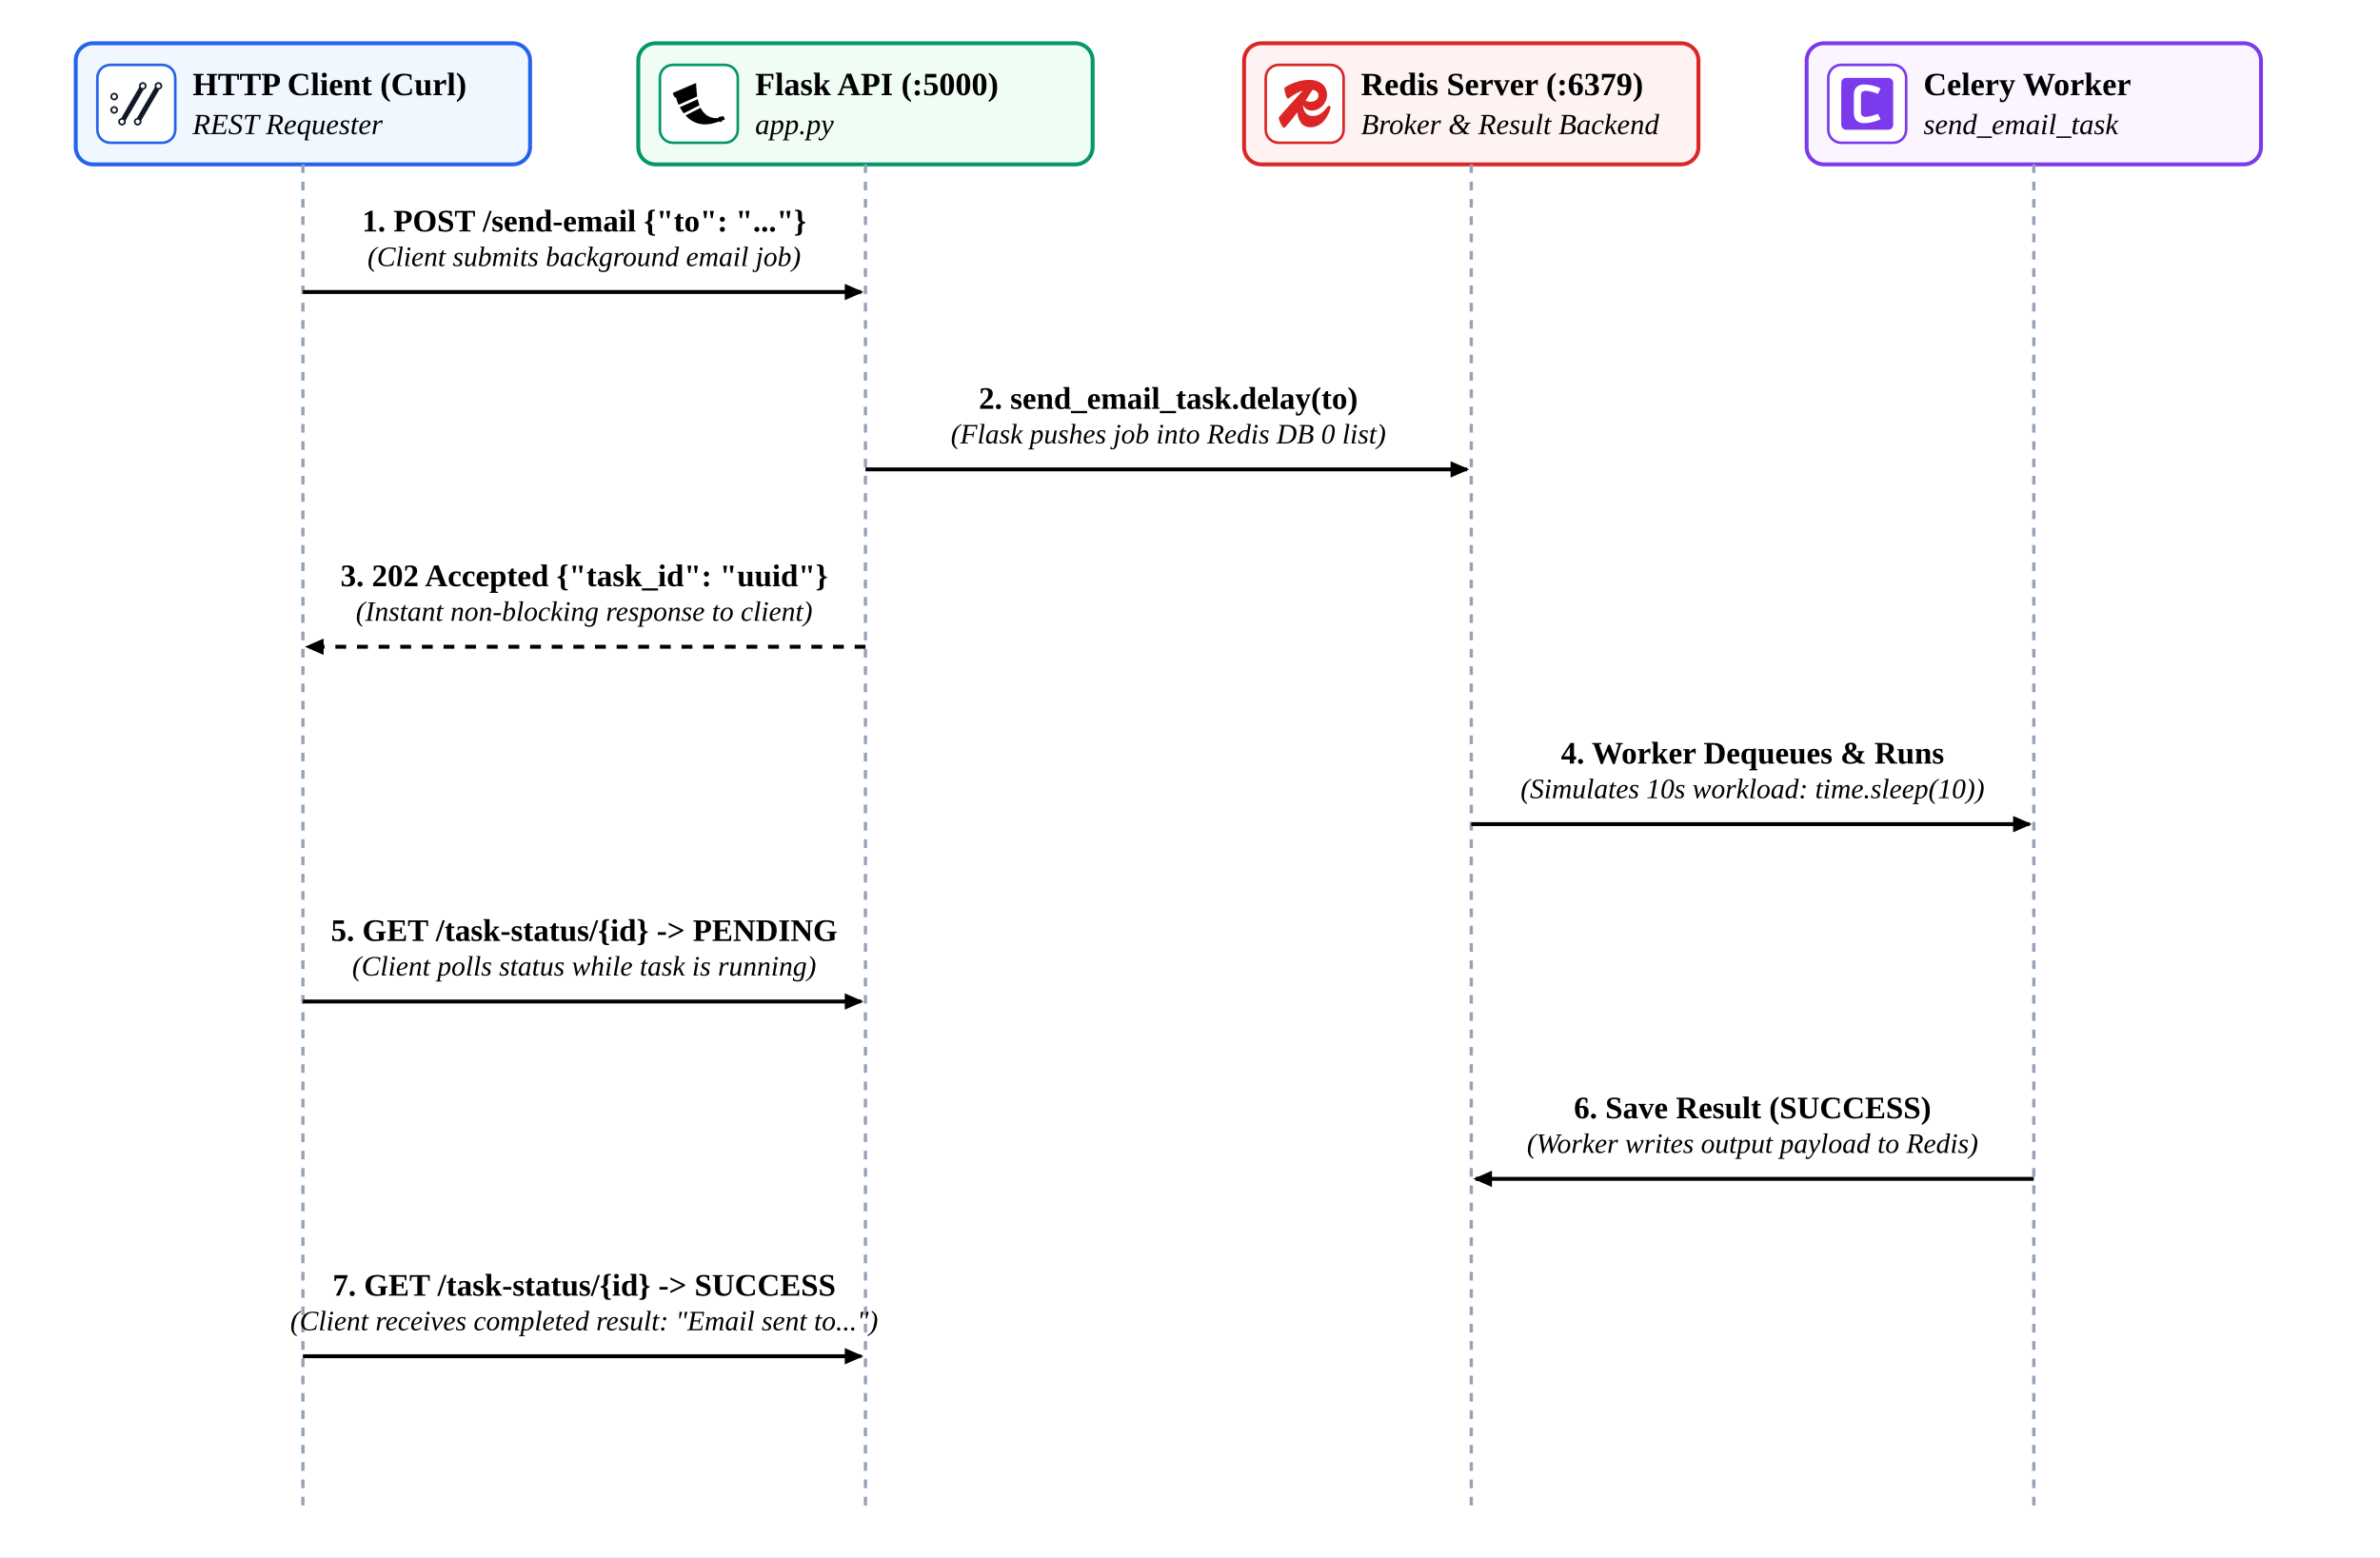
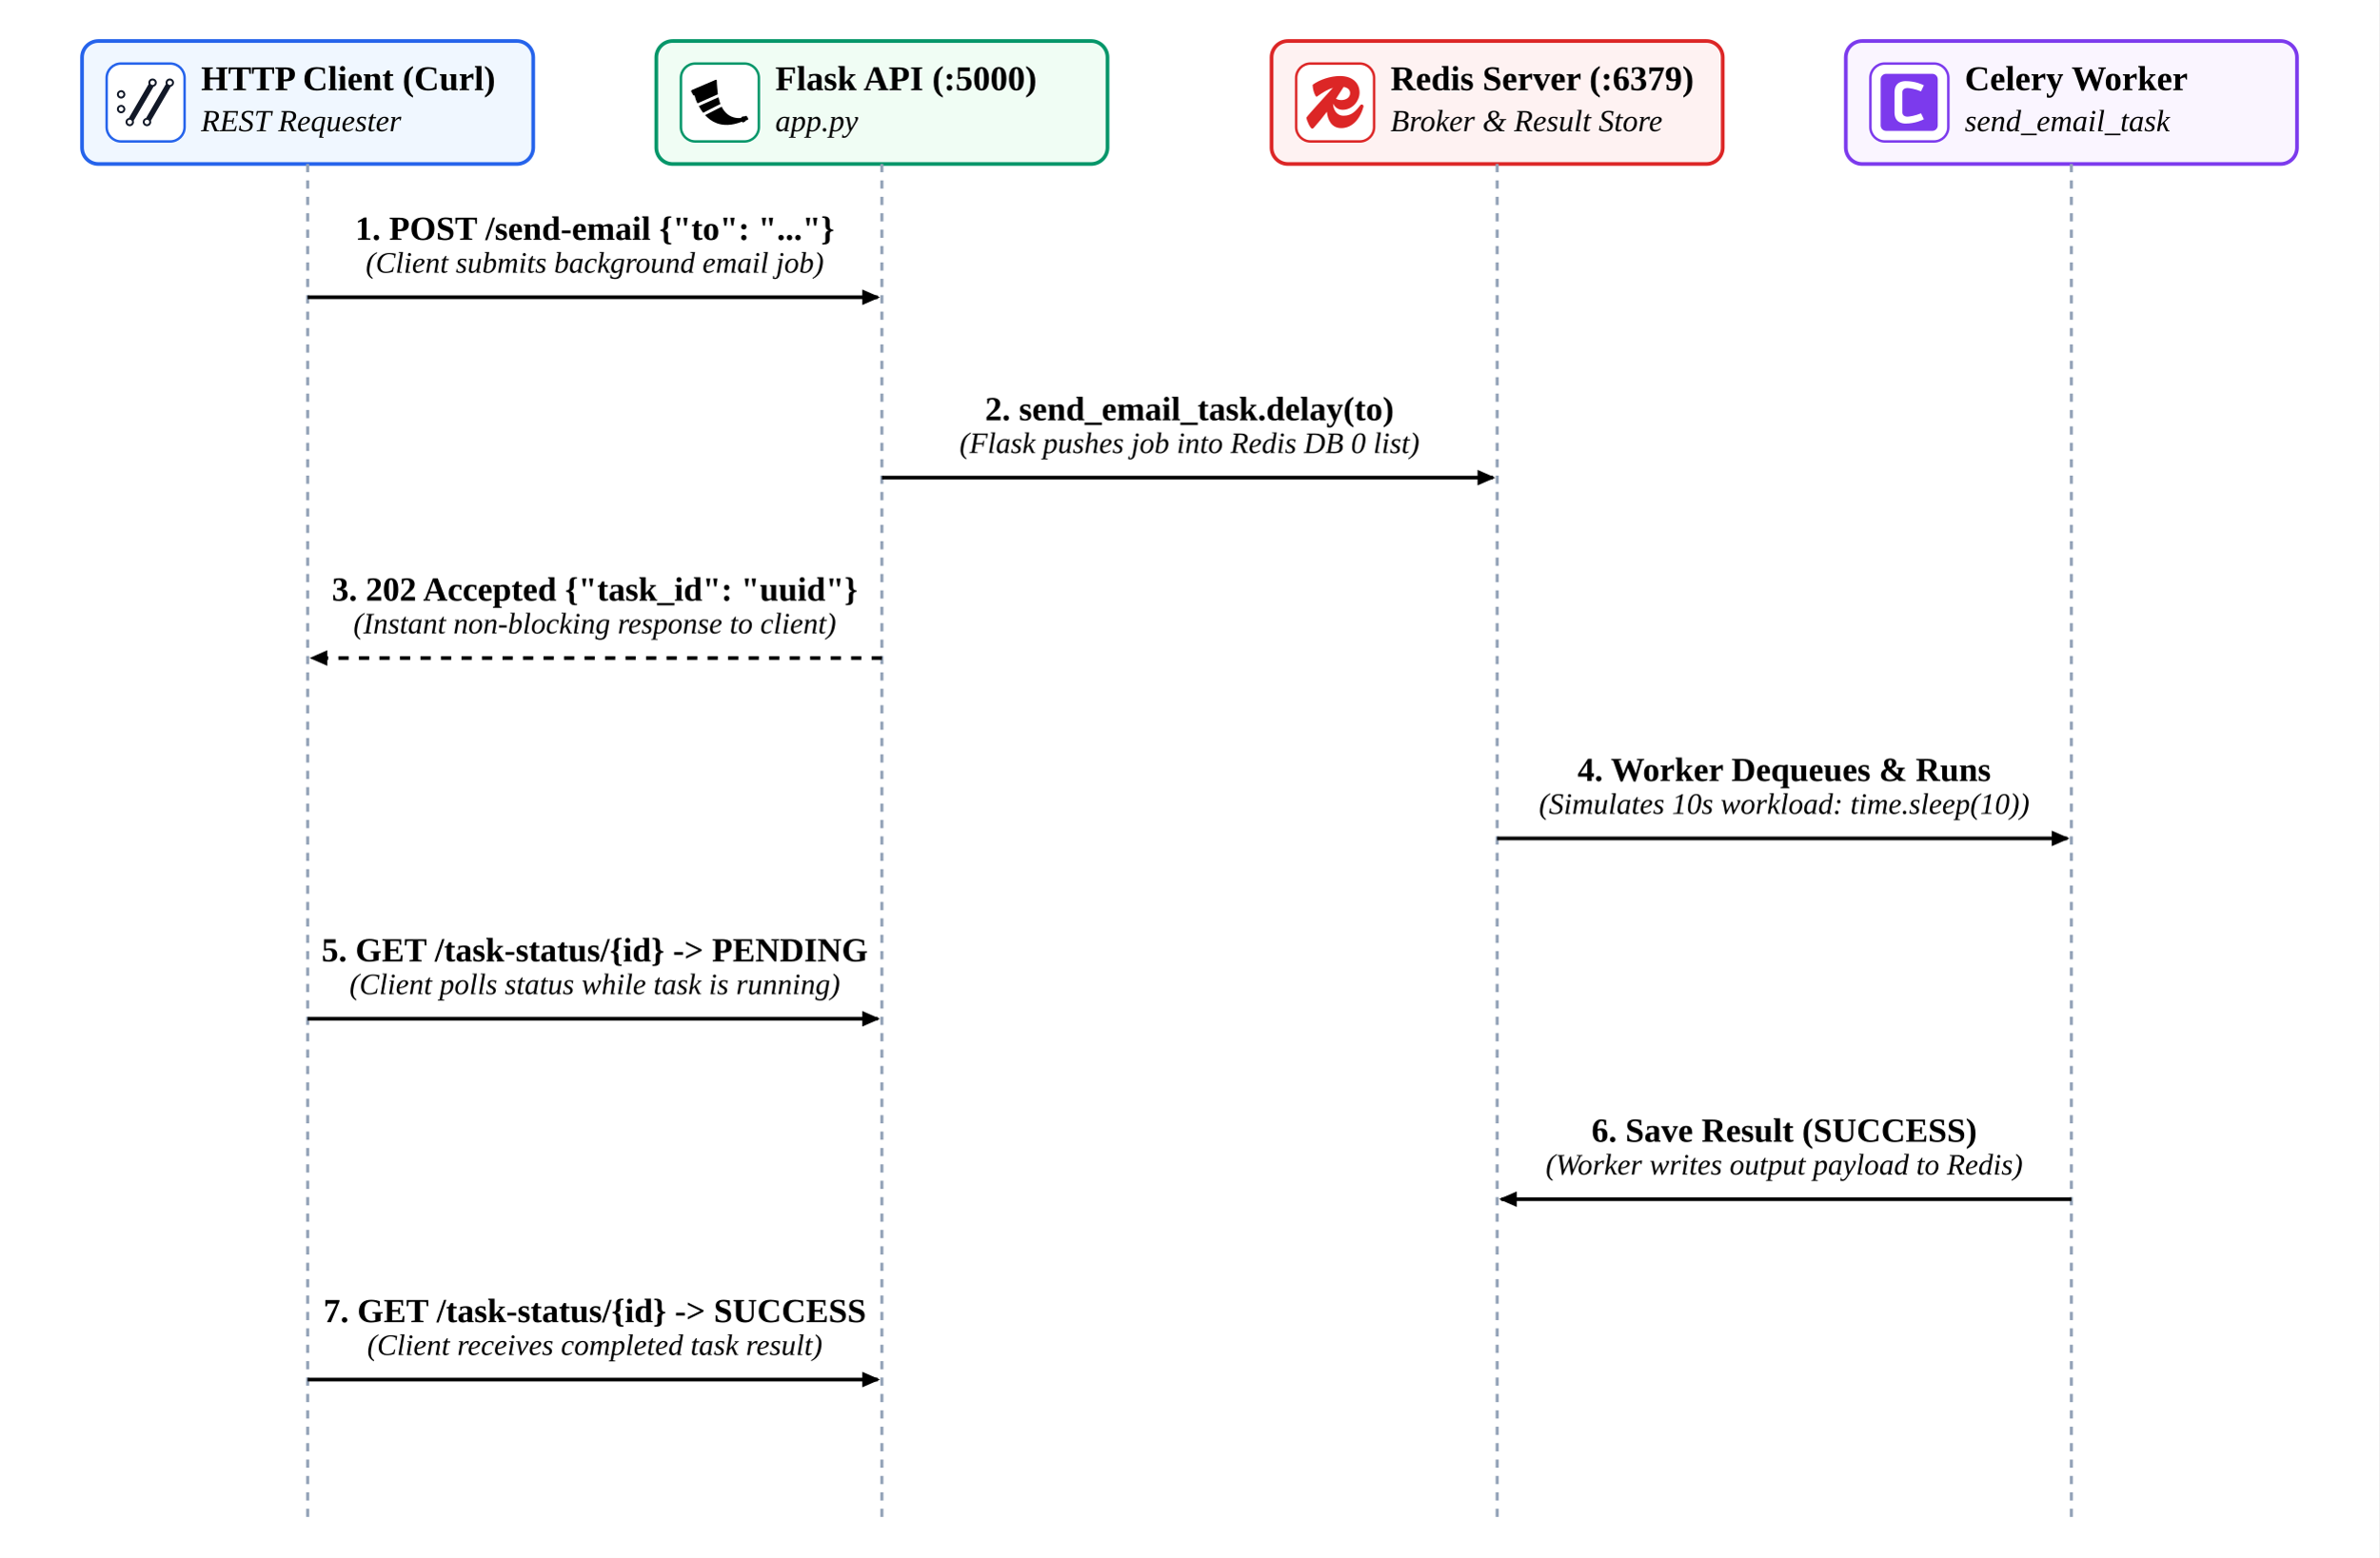
- <svg xmlns="http://www.w3.org/2000/svg" viewBox="0 0 1100 720" width="1100" height="720">
+ <svg xmlns="http://www.w3.org/2000/svg" viewBox="0 0 1160 760" width="1160" height="760">
  <defs>
    <style>
      text {
        font-family: "Times New Roman", Times, "Liberation Serif", serif;
        fill: #000000;
      }
      .title-text {
-         font-size: 18px;
+         font-size: 20px;
        font-weight: bold;
        fill: #000000;
      }
      .subtitle-text {
-         font-size: 13.5px;
+         font-size: 15px;
        font-style: italic;
        fill: #000000;
      }
      .section-heading {
-         font-size: 15px;
+         font-size: 17px;
        font-weight: bold;
        fill: #000000;
      }
      .code-font {
        font-family: "Times New Roman", Times, "Liberation Serif", serif;
-         font-size: 13.5px;
+         font-size: 15.5px;
        fill: #000000;
      }
      .body-text {
-         font-size: 13.5px;
+         font-size: 15.5px;
        fill: #000000;
      }
      .arrow-label {
-         font-size: 13.5px;
+         font-size: 16px;
        font-weight: bold;
        fill: #000000;
      }
      .arrow-sub {
-         font-size: 12.5px;
+         font-size: 14.5px;
        font-style: italic;
        fill: #000000;
      }
      .flow-step-title {
-         font-size: 14.5px;
+         font-size: 16.5px;
        font-weight: bold;
        fill: #000000;
      }
      .flow-step-sub {
-         font-size: 13px;
+         font-size: 14.5px;
        font-style: italic;
        fill: #000000;
      }
    </style>
    <marker id="arr-black" viewBox="0 0 10 10" refX="7" refY="5" markerWidth="6" markerHeight="6" orient="auto-start-reverse">
      <path d="M 0 1.5 L 8 5 L 0 8.5 z" fill="#000000" />
    </marker>
  </defs>
  <rect width="100%" height="100%" fill="#ffffff" />
-   <rect x="35" y="20" width="210" height="56" rx="8" fill="#f0f7ff" stroke="#2563eb" stroke-width="1.8" />
-   <rect x="45" y="30" width="36" height="36" rx="6" fill="#ffffff" stroke="#2563eb" stroke-width="1.2" />
-   <g transform="translate(51, 36) scale(1)">
+   <rect x="40" y="20" width="220" height="60" rx="8" fill="#f0f7ff" stroke="#2563eb" stroke-width="1.8" />
+   <rect x="52" y="31" width="38" height="38" rx="7" fill="#ffffff" stroke="#2563eb" stroke-width="1.2" />
+   <g transform="translate(57, 36) scale(1.16)">
    <path d="M.803 14.817c0-.534.433-.967.967-.967.533 0 .967.432.967.967 0 .533-.433.966-.967.966-.533 0-.967-.432-.967-.966m2.736 0c0-.196-.053-.376-.112-.552-.234-.702-.876-1.217-1.657-1.217-.125 0-.234.046-.352.071C.615 13.287 0 13.965 0 14.817c0 .976.792 1.769 1.77 1.769.977 0 1.769-.793 1.769-1.769m-1.769-7.149c.533 0 .967.433.967.967 0 .533-.433.967-.967.967-.534 0-.967-.433-.967-.967 0-.533.432-.967.967-.967m0 2.736c.977 0 1.769-.792 1.769-1.769 0-.196-.053-.376-.112-.552-.234-.702-.877-1.217-1.657-1.217-.125 0-.234.046-.352.072C.615 7.104 0 7.782 0 8.634c0 .977.792 1.769 1.77 1.769m13.221-5.694c-.534 0-.967-.433-.967-.966a.966.966 0 01.967-.967c.533 0 .966.432.966.967 0 .533-.432.966-.966.966m-9.6 16.513c-.533 0-.967-.433-.967-.967 0-.534.433-.967.967-.967a.966.966 0 01.967.967c0 .533-.432.967-.967.967m9.6-19.249c-.978 0-1.77.792-1.77 1.769 0 .208.052.403.119.588L5.039 18.558c-.803.168-1.418.846-1.418 1.698 0 .977.792 1.769 1.77 1.769.977 0 1.769-.792 1.769-1.769 0-.196-.052-.376-.111-.552l8.343-14.273c.778-.186 1.368-.853 1.368-1.688 0-.977-.793-1.769-1.769-1.769m7.24 2.736c-.534 0-.967-.433-.967-.967a.966.966 0 01.967-.967c.533 0 .967.432.967.967 0 .533-.433.967-.967.967M12.631 21.223c-.534 0-.967-.433-.967-.967a.966.966 0 01.967-.967c.533 0 .966.432.966.967 0 .533-.432.967-.966.967M22.23 1.974c-.977 0-1.769.792-1.769 1.769 0 .208.052.403.119.588l-8.301 14.226c-.802.168-1.417.846-1.417 1.698 0 .977.792 1.769 1.769 1.769.976 0 1.769-.792 1.769-1.769 0-.196-.052-.376-.111-.552l8.343-14.273C23.409 5.245 24 4.578 24 3.743c0-.977-.792-1.769-1.77-1.769" fill="#111827" />
  </g>
-   <text x="89" y="44" text-anchor="start" class="section-heading">HTTP Client (Curl)</text>
-   <text x="89" y="62" text-anchor="start" class="subtitle-text">REST Requester</text>
-   <line x1="140" y1="76" x2="140" y2="700" stroke="#94a3b8" stroke-width="1.5" stroke-dasharray="4,4" />
-   <rect x="295" y="20" width="210" height="56" rx="8" fill="#f0fdf4" stroke="#059669" stroke-width="1.8" />
-   <rect x="305" y="30" width="36" height="36" rx="6" fill="#ffffff" stroke="#059669" stroke-width="1.2" />
-   <g transform="translate(311, 36) scale(1)">
+   <text x="98" y="44" text-anchor="start" class="section-heading">HTTP Client (Curl)</text>
+   <text x="98" y="64" text-anchor="start" class="subtitle-text">REST Requester</text>
+   <line x1="150" y1="80" x2="150" y2="740" stroke="#94a3b8" stroke-width="1.5" stroke-dasharray="4,4" />
+   <rect x="320" y="20" width="220" height="60" rx="8" fill="#f0fdf4" stroke="#059669" stroke-width="1.8" />
+   <rect x="332" y="31" width="38" height="38" rx="7" fill="#ffffff" stroke="#059669" stroke-width="1.2" />
+   <g transform="translate(337, 36) scale(1.16)">
    <path d="M10.773 2.878c-.013 1.434.322 4.624.445 5.734l-8.558 3.83c-.56-.959-.98-2.304-1.237-3.38l-.06.027c-.205.09-.406.053-.494-.088l-.011-.018-.82-1.506c-.058-.105-.05-.252.024-.392a.78.78 0 0 1 .358-.331l9.824-4.207c.146-.064.299-.063.4.004.106.062.127.128.13.327Zm.68 7c.523 1.97.675 2.412.832 2.818l-7.263 3.7a19.35 19.35 0 0 1-1.81-2.83l8.24-3.689Zm12.432 8.786h.003c.283.402-.047.657-.153.698l-.947.37c.037.125.035.319-.217.414l-.736.287c-.229.09-.398-.059-.42-.2l-.025-.125c-4.427 1.784-7.94 1.685-10.696.647-1.981-.745-3.576-1.983-4.846-3.379l6.948-3.54c.721 1.431 1.586 2.454 2.509 3.178 2.086 1.638 4.415 1.712 5.793 1.563l-.047-.233c-.015-.077.007-.135.086-.165l.734-.288a.302.302 0 0 1 .342.086l.748-.288a.306.306 0 0 1 .341.086l.583.89Z" fill="#000000" />
  </g>
-   <text x="349" y="44" text-anchor="start" class="section-heading">Flask API (:5000)</text>
-   <text x="349" y="62" text-anchor="start" class="subtitle-text">app.py</text>
-   <line x1="400" y1="76" x2="400" y2="700" stroke="#94a3b8" stroke-width="1.5" stroke-dasharray="4,4" />
-   <rect x="575" y="20" width="210" height="56" rx="8" fill="#fef2f2" stroke="#dc2626" stroke-width="1.8" />
-   <rect x="585" y="30" width="36" height="36" rx="6" fill="#ffffff" stroke="#dc2626" stroke-width="1.2" />
-   <g transform="translate(591, 36) scale(1)">
+   <text x="378" y="44" text-anchor="start" class="section-heading">Flask API (:5000)</text>
+   <text x="378" y="64" text-anchor="start" class="subtitle-text">app.py</text>
+   <line x1="430" y1="80" x2="430" y2="740" stroke="#94a3b8" stroke-width="1.5" stroke-dasharray="4,4" />
+   <rect x="620" y="20" width="220" height="60" rx="8" fill="#fef2f2" stroke="#dc2626" stroke-width="1.8" />
+   <rect x="632" y="31" width="38" height="38" rx="7" fill="#ffffff" stroke="#dc2626" stroke-width="1.2" />
+   <g transform="translate(637, 36) scale(1.16)">
    <path d="M22.71 13.145c-1.66 2.092-3.452 4.483-7.038 4.483-3.203 0-4.397-2.825-4.48-5.12.701 1.484 2.073 2.685 4.214 2.63 4.117-.133 6.94-3.852 6.94-7.239 0-4.05-3.022-6.972-8.268-6.972-3.752 0-8.4 1.428-11.455 3.685C2.59 6.937 3.885 9.958 4.35 9.626c2.648-1.904 4.748-3.13 6.784-3.744C8.12 9.244.886 17.05 0 18.425c.1 1.261 1.66 4.648 2.424 4.648.232 0 .431-.133.664-.365a100.49 100.49 0 0 0 5.54-6.765c.222 3.104 1.748 6.898 6.014 6.898 3.819 0 7.604-2.756 9.33-8.965.2-.764-.73-1.361-1.261-.73zm-4.349-5.013c0 1.959-1.926 2.922-3.685 2.922-.941 0-1.664-.247-2.235-.568 1.051-1.592 2.092-3.225 3.21-4.973 1.972.334 2.71 1.43 2.71 2.619z" fill="#dc2626" />
  </g>
-   <text x="629" y="44" text-anchor="start" class="section-heading">Redis Server (:6379)</text>
-   <text x="629" y="62" text-anchor="start" class="subtitle-text">Broker &amp; Result Backend</text>
-   <line x1="680" y1="76" x2="680" y2="700" stroke="#94a3b8" stroke-width="1.5" stroke-dasharray="4,4" />
-   <rect x="835" y="20" width="210" height="56" rx="8" fill="#faf5ff" stroke="#7c3aed" stroke-width="1.8" />
-   <rect x="845" y="30" width="36" height="36" rx="6" fill="#ffffff" stroke="#7c3aed" stroke-width="1.2" />
-   <g transform="translate(851, 36) scale(1)">
+   <text x="678" y="44" text-anchor="start" class="section-heading">Redis Server (:6379)</text>
+   <text x="678" y="64" text-anchor="start" class="subtitle-text">Broker &amp; Result Store</text>
+   <line x1="730" y1="80" x2="730" y2="740" stroke="#94a3b8" stroke-width="1.5" stroke-dasharray="4,4" />
+   <rect x="900" y="20" width="220" height="60" rx="8" fill="#faf5ff" stroke="#7c3aed" stroke-width="1.8" />
+   <rect x="912" y="31" width="38" height="38" rx="7" fill="#ffffff" stroke="#7c3aed" stroke-width="1.2" />
+   <g transform="translate(917, 36) scale(1.16)">
    <path d="M2.303 0A2.298 2.298 0 0 0 0 2.303v19.394A2.298 2.298 0 0 0 2.303 24h19.394A2.298 2.298 0 0 0 24 21.697V2.303A2.298 2.298 0 0 0 21.697 0zm8.177 3.072c4.098 0 7.028 1.438 7.68 1.764l-1.194 2.55c-2.442-1.057-4.993-1.41-5.672-1.41-1.574 0-2.17.922-2.17 1.763v8.494c0 .869.596 1.791 2.17 1.791.679 0 3.23-.38 5.672-1.41l1.194 2.496c-.435.271-3.637 1.818-7.68 1.818-1.112 0-4.64-.244-4.64-4.64V7.713c0-4.397 3.528-4.64 4.64-4.64z" fill="#7c3aed" />
  </g>
-   <text x="889" y="44" text-anchor="start" class="section-heading">Celery Worker</text>
-   <text x="889" y="62" text-anchor="start" class="subtitle-text">send_email_task</text>
-   <line x1="940" y1="76" x2="940" y2="700" stroke="#94a3b8" stroke-width="1.5" stroke-dasharray="4,4" />
-   <line x1="140" y1="135" x2="398" y2="135" stroke="#000000" stroke-width="1.8" marker-end="url(#arr-black)" />
-   <text x="270" y="107" text-anchor="middle" class="flow-step-title">1. POST /send-email {"to": "..."}</text>
-   <text x="270" y="123" text-anchor="middle" class="flow-step-sub">(Client submits background email job)</text>
-   <line x1="400" y1="217" x2="678" y2="217" stroke="#000000" stroke-width="1.8" marker-end="url(#arr-black)" />
-   <text x="540" y="189" text-anchor="middle" class="flow-step-title">2. send_email_task.delay(to)</text>
-   <text x="540" y="205" text-anchor="middle" class="flow-step-sub">(Flask pushes job into Redis DB 0 list)</text>
-   <line x1="400" y1="299" x2="142" y2="299" stroke="#000000" stroke-width="1.8" stroke-dasharray="5,5" marker-end="url(#arr-black)" />
-   <text x="270" y="271" text-anchor="middle" class="flow-step-title">3. 202 Accepted {"task_id": "uuid"}</text>
-   <text x="270" y="287" text-anchor="middle" class="flow-step-sub">(Instant non-blocking response to client)</text>
-   <line x1="680" y1="381" x2="938" y2="381" stroke="#000000" stroke-width="1.8" marker-end="url(#arr-black)" />
-   <text x="810" y="353" text-anchor="middle" class="flow-step-title">4. Worker Dequeues &amp; Runs</text>
-   <text x="810" y="369" text-anchor="middle" class="flow-step-sub">(Simulates 10s workload: time.sleep(10))</text>
-   <line x1="140" y1="463" x2="398" y2="463" stroke="#000000" stroke-width="1.8" marker-end="url(#arr-black)" />
-   <text x="270" y="435" text-anchor="middle" class="flow-step-title">5. GET /task-status/{id} -&gt; PENDING</text>
-   <text x="270" y="451" text-anchor="middle" class="flow-step-sub">(Client polls status while task is running)</text>
-   <line x1="940" y1="545" x2="682" y2="545" stroke="#000000" stroke-width="1.8" marker-end="url(#arr-black)" />
-   <text x="810" y="517" text-anchor="middle" class="flow-step-title">6. Save Result (SUCCESS)</text>
-   <text x="810" y="533" text-anchor="middle" class="flow-step-sub">(Worker writes output payload to Redis)</text>
-   <line x1="140" y1="627" x2="398" y2="627" stroke="#000000" stroke-width="1.8" marker-end="url(#arr-black)" />
-   <text x="270" y="599" text-anchor="middle" class="flow-step-title">7. GET /task-status/{id} -&gt; SUCCESS</text>
-   <text x="270" y="615" text-anchor="middle" class="flow-step-sub">(Client receives completed result: "Email sent to...")</text>
+   <text x="958" y="44" text-anchor="start" class="section-heading">Celery Worker</text>
+   <text x="958" y="64" text-anchor="start" class="subtitle-text">send_email_task</text>
+   <line x1="1010" y1="80" x2="1010" y2="740" stroke="#94a3b8" stroke-width="1.5" stroke-dasharray="4,4" />
+   <line x1="150" y1="145" x2="428" y2="145" stroke="#000000" stroke-width="1.8" marker-end="url(#arr-black)" />
+   <text x="290" y="117" text-anchor="middle" class="flow-step-title">1. POST /send-email {"to": "..."}</text>
+   <text x="290" y="133" text-anchor="middle" class="flow-step-sub">(Client submits background email job)</text>
+   <line x1="430" y1="233" x2="728" y2="233" stroke="#000000" stroke-width="1.8" marker-end="url(#arr-black)" />
+   <text x="580" y="205" text-anchor="middle" class="flow-step-title">2. send_email_task.delay(to)</text>
+   <text x="580" y="221" text-anchor="middle" class="flow-step-sub">(Flask pushes job into Redis DB 0 list)</text>
+   <line x1="430" y1="321" x2="152" y2="321" stroke="#000000" stroke-width="1.8" stroke-dasharray="5,5" marker-end="url(#arr-black)" />
+   <text x="290" y="293" text-anchor="middle" class="flow-step-title">3. 202 Accepted {"task_id": "uuid"}</text>
+   <text x="290" y="309" text-anchor="middle" class="flow-step-sub">(Instant non-blocking response to client)</text>
+   <line x1="730" y1="409" x2="1008" y2="409" stroke="#000000" stroke-width="1.8" marker-end="url(#arr-black)" />
+   <text x="870" y="381" text-anchor="middle" class="flow-step-title">4. Worker Dequeues &amp; Runs</text>
+   <text x="870" y="397" text-anchor="middle" class="flow-step-sub">(Simulates 10s workload: time.sleep(10))</text>
+   <line x1="150" y1="497" x2="428" y2="497" stroke="#000000" stroke-width="1.8" marker-end="url(#arr-black)" />
+   <text x="290" y="469" text-anchor="middle" class="flow-step-title">5. GET /task-status/{id} -&gt; PENDING</text>
+   <text x="290" y="485" text-anchor="middle" class="flow-step-sub">(Client polls status while task is running)</text>
+   <line x1="1010" y1="585" x2="732" y2="585" stroke="#000000" stroke-width="1.8" marker-end="url(#arr-black)" />
+   <text x="870" y="557" text-anchor="middle" class="flow-step-title">6. Save Result (SUCCESS)</text>
+   <text x="870" y="573" text-anchor="middle" class="flow-step-sub">(Worker writes output payload to Redis)</text>
+   <line x1="150" y1="673" x2="428" y2="673" stroke="#000000" stroke-width="1.8" marker-end="url(#arr-black)" />
+   <text x="290" y="645" text-anchor="middle" class="flow-step-title">7. GET /task-status/{id} -&gt; SUCCESS</text>
+   <text x="290" y="661" text-anchor="middle" class="flow-step-sub">(Client receives completed task result)</text>
</svg>
